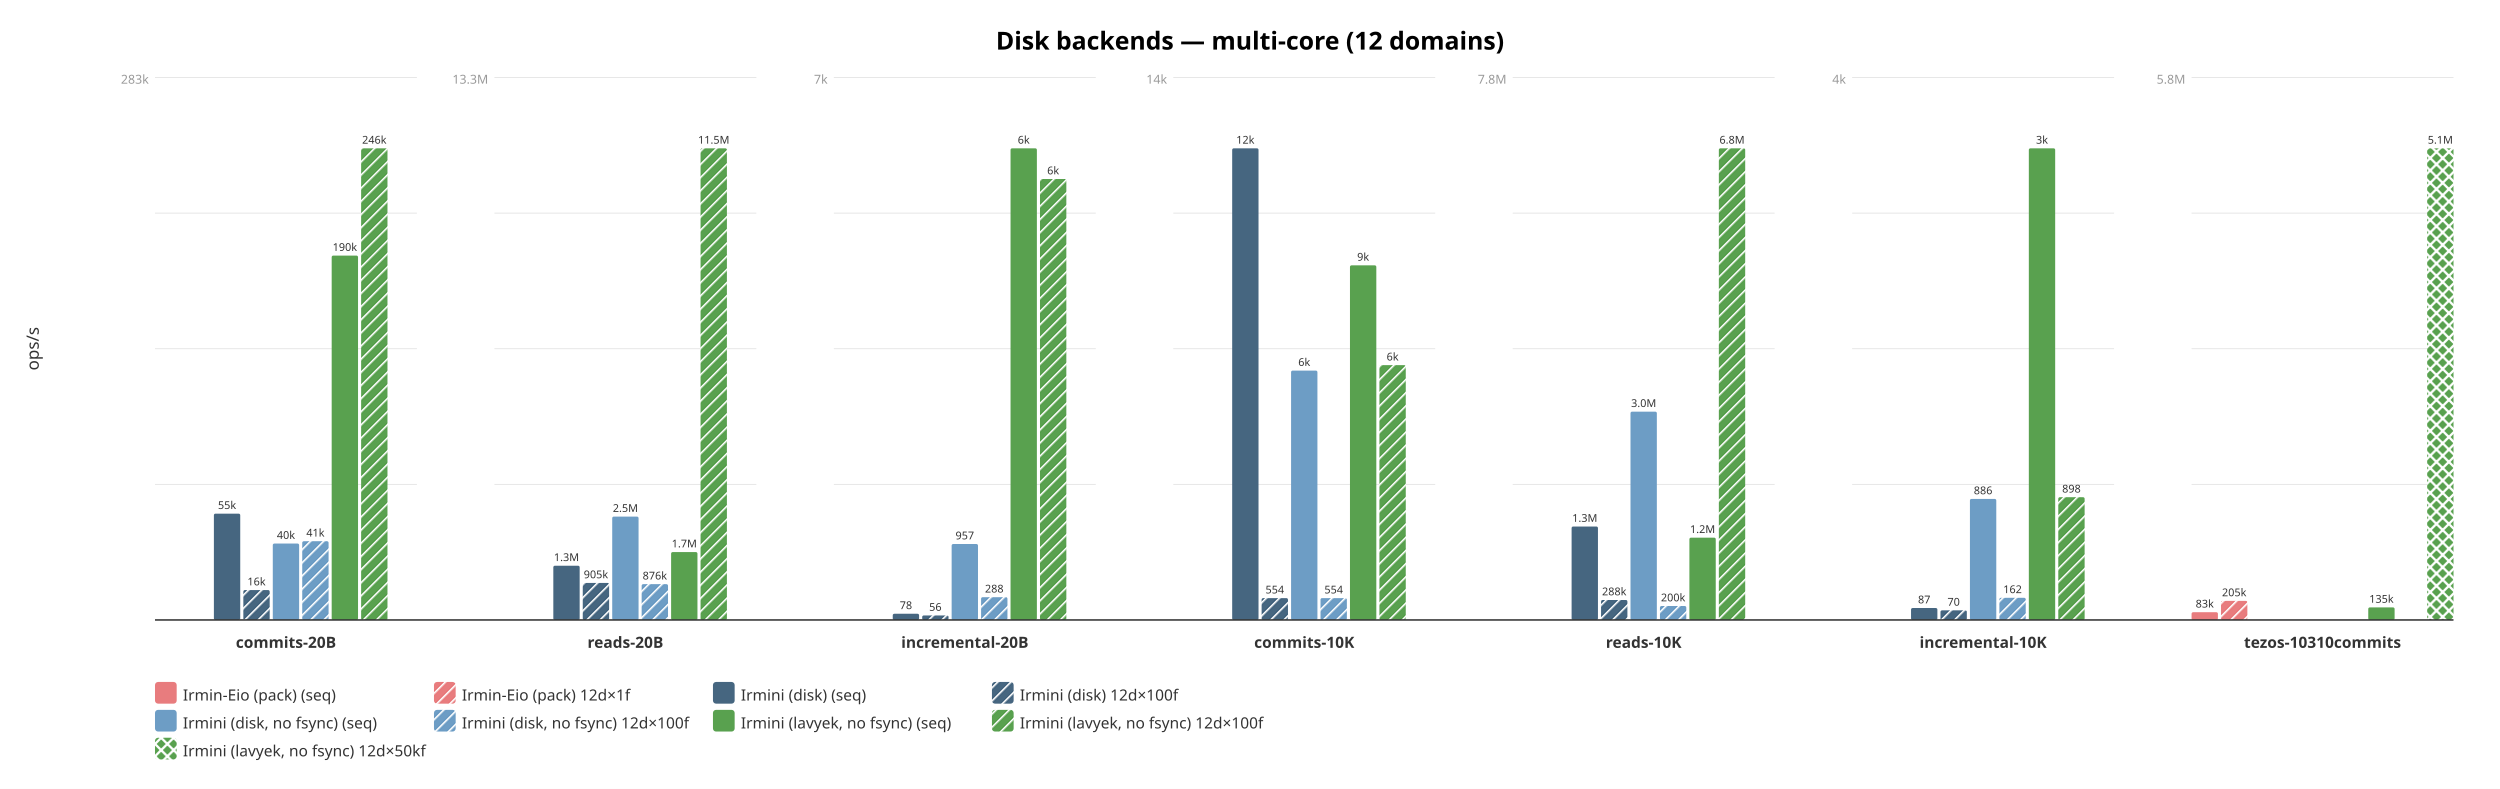
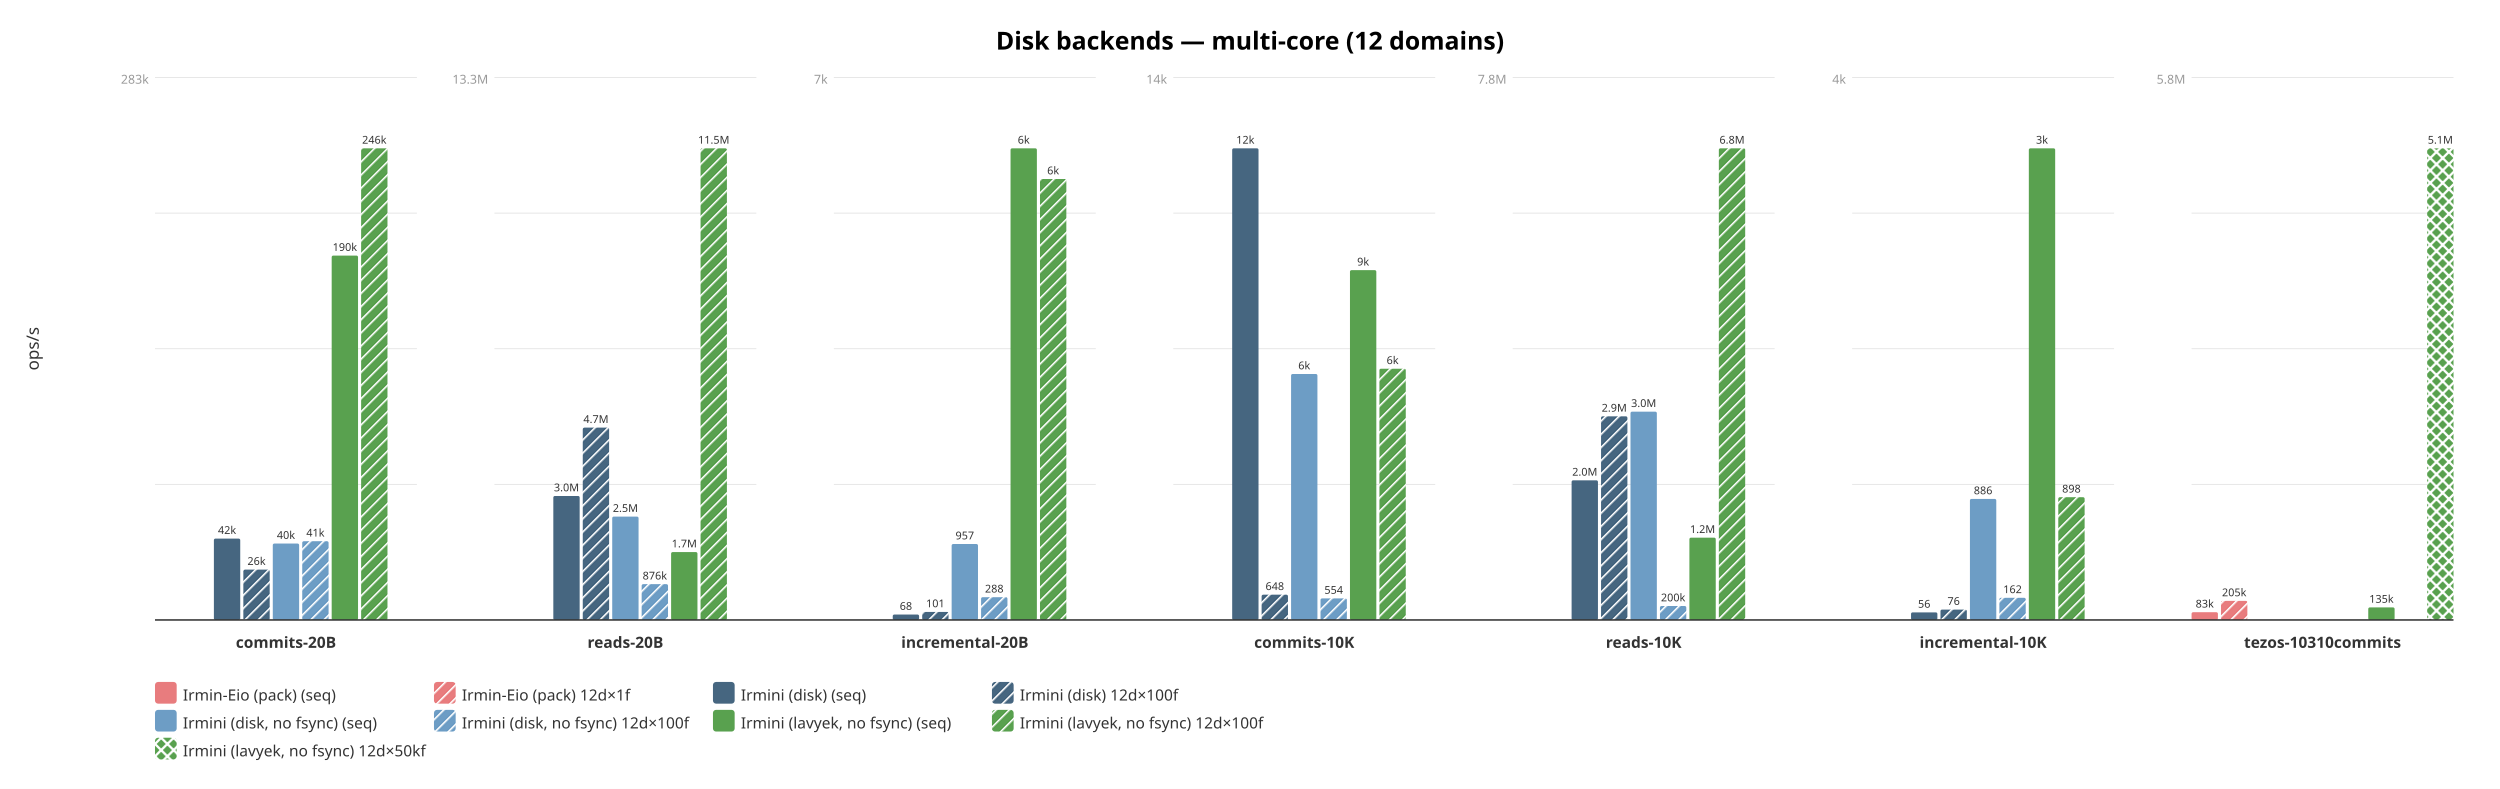
<svg xmlns="http://www.w3.org/2000/svg" width="1613" height="509" font-family="system-ui, sans-serif" font-size="11">
  <rect width="1613" height="509" fill="white" />
  <defs>
-     <pattern id="hatch-9308" width="6" height="6" patternUnits="userSpaceOnUse" patternTransform="rotate(45)">
+     <pattern id="hatch-7967" width="6" height="6" patternUnits="userSpaceOnUse" patternTransform="rotate(45)">
      <rect width="6" height="6" fill="#e87c7e" />
      <line x1="0" y1="0" x2="0" y2="6" stroke="white" stroke-width="2" />
    </pattern>
-     <pattern id="hatch-7239" width="6" height="6" patternUnits="userSpaceOnUse" patternTransform="rotate(45)">
+     <pattern id="hatch-2465" width="6" height="6" patternUnits="userSpaceOnUse" patternTransform="rotate(45)">
      <rect width="6" height="6" fill="#466680" />
      <line x1="0" y1="0" x2="0" y2="6" stroke="white" stroke-width="2" />
    </pattern>
-     <pattern id="hatch-7963" width="6" height="6" patternUnits="userSpaceOnUse" patternTransform="rotate(45)">
+     <pattern id="hatch-5664" width="6" height="6" patternUnits="userSpaceOnUse" patternTransform="rotate(45)">
      <rect width="6" height="6" fill="#6d9dc5" />
      <line x1="0" y1="0" x2="0" y2="6" stroke="white" stroke-width="2" />
    </pattern>
-     <pattern id="hatch-2221" width="6" height="6" patternUnits="userSpaceOnUse" patternTransform="rotate(45)">
+     <pattern id="hatch-374" width="6" height="6" patternUnits="userSpaceOnUse" patternTransform="rotate(45)">
      <rect width="6" height="6" fill="#59a14f" />
      <line x1="0" y1="0" x2="0" y2="6" stroke="white" stroke-width="2" />
    </pattern>
-     <pattern id="hatch-2363" width="8" height="8" patternUnits="userSpaceOnUse">
+     <pattern id="hatch-7394" width="8" height="8" patternUnits="userSpaceOnUse">
      <rect width="8" height="8" fill="#59a14f" />
      <line x1="0" y1="0" x2="8" y2="8" stroke="white" stroke-width="1.5" />
      <line x1="8" y1="0" x2="0" y2="8" stroke="white" stroke-width="1.5" />
    </pattern>
  </defs>
  <text x="806.5" y="32" text-anchor="middle" font-size="16" font-weight="bold">Disk backends — multi-core (12 domains)</text>
  <g transform="translate(100,50)">
    <text x="-75" y="175.0" text-anchor="middle" font-size="11" fill="#333" transform="rotate(-90,-75,175.0)">ops/s</text>
    <line x1="0" y1="262.5" x2="169" y2="262.5" stroke="#e0e0e0" stroke-width="0.5" />
    <line x1="0" y1="175.0" x2="169" y2="175.0" stroke="#e0e0e0" stroke-width="0.5" />
    <line x1="0" y1="87.5" x2="169" y2="87.5" stroke="#e0e0e0" stroke-width="0.5" />
    <line x1="0" y1="0.0" x2="169" y2="0.0" stroke="#e0e0e0" stroke-width="0.5" />
    <text x="-4.0" y="4.0" text-anchor="end" font-size="8" fill="#999">283k</text>
-     <rect x="38.0" y="281.4" width="17" height="68.6" fill="#466680" rx="1" />
-     <text x="46.5" y="278.4" text-anchor="middle" font-size="7" fill="#333">55k</text>
-     <rect x="57.0" y="330.7" width="17" height="19.3" fill="url(#hatch-7239)" rx="1" />
-     <text x="65.5" y="327.7" text-anchor="middle" font-size="7" fill="#333">16k</text>
+     <rect x="38.0" y="297.5" width="17" height="52.5" fill="#466680" rx="1" />
+     <text x="46.5" y="294.5" text-anchor="middle" font-size="7" fill="#333">42k</text>
+     <rect x="57.0" y="317.5" width="17" height="32.5" fill="url(#hatch-2465)" rx="1" />
+     <text x="65.5" y="314.5" text-anchor="middle" font-size="7" fill="#333">26k</text>
    <rect x="76.0" y="300.7" width="17" height="49.3" fill="#6d9dc5" rx="1" />
    <text x="84.5" y="297.7" text-anchor="middle" font-size="7" fill="#333">40k</text>
-     <rect x="95.0" y="299.2" width="17" height="50.8" fill="url(#hatch-7963)" rx="1" />
+     <rect x="95.0" y="299.2" width="17" height="50.8" fill="url(#hatch-5664)" rx="1" />
    <text x="103.5" y="296.2" text-anchor="middle" font-size="7" fill="#333">41k</text>
    <rect x="114.0" y="114.9" width="17" height="235.1" fill="#59a14f" rx="1" />
    <text x="122.5" y="111.9" text-anchor="middle" font-size="7" fill="#333">190k</text>
-     <rect x="133.0" y="45.7" width="17" height="304.3" fill="url(#hatch-2221)" rx="1" />
+     <rect x="133.0" y="45.7" width="17" height="304.3" fill="url(#hatch-374)" rx="1" />
    <text x="141.5" y="42.7" text-anchor="middle" font-size="7" fill="#333">246k</text>
    <text x="84.5" y="368" text-anchor="middle" font-size="10" font-weight="bold" fill="#333">commits-20B</text>
    <line x1="219" y1="262.5" x2="388" y2="262.5" stroke="#e0e0e0" stroke-width="0.5" />
    <line x1="219" y1="175.0" x2="388" y2="175.0" stroke="#e0e0e0" stroke-width="0.5" />
    <line x1="219" y1="87.5" x2="388" y2="87.5" stroke="#e0e0e0" stroke-width="0.5" />
    <line x1="219" y1="0.0" x2="388" y2="0.0" stroke="#e0e0e0" stroke-width="0.5" />
    <text x="215.0" y="4.0" text-anchor="end" font-size="8" fill="#999">13.3M</text>
-     <rect x="257.0" y="315.0" width="17" height="35.0" fill="#466680" rx="1" />
-     <text x="265.5" y="312.0" text-anchor="middle" font-size="7" fill="#333">1.3M</text>
-     <rect x="276.0" y="326.1" width="17" height="23.9" fill="url(#hatch-7239)" rx="1" />
-     <text x="284.5" y="323.1" text-anchor="middle" font-size="7" fill="#333">905k</text>
+     <rect x="257.0" y="270.0" width="17" height="80.0" fill="#466680" rx="1" />
+     <text x="265.5" y="267.0" text-anchor="middle" font-size="7" fill="#333">3.0M</text>
+     <rect x="276.0" y="225.9" width="17" height="124.1" fill="url(#hatch-2465)" rx="1" />
+     <text x="284.5" y="222.9" text-anchor="middle" font-size="7" fill="#333">4.7M</text>
    <rect x="295.0" y="283.3" width="17" height="66.7" fill="#6d9dc5" rx="1" />
    <text x="303.5" y="280.3" text-anchor="middle" font-size="7" fill="#333">2.5M</text>
-     <rect x="314.0" y="326.9" width="17" height="23.1" fill="url(#hatch-7963)" rx="1" />
+     <rect x="314.0" y="326.9" width="17" height="23.1" fill="url(#hatch-5664)" rx="1" />
    <text x="322.5" y="323.9" text-anchor="middle" font-size="7" fill="#333">876k</text>
    <rect x="333.0" y="306.2" width="17" height="43.8" fill="#59a14f" rx="1" />
    <text x="341.5" y="303.2" text-anchor="middle" font-size="7" fill="#333">1.7M</text>
-     <rect x="352.0" y="45.7" width="17" height="304.3" fill="url(#hatch-2221)" rx="1" />
+     <rect x="352.0" y="45.7" width="17" height="304.3" fill="url(#hatch-374)" rx="1" />
    <text x="360.5" y="42.7" text-anchor="middle" font-size="7" fill="#333">11.5M</text>
    <text x="303.5" y="368" text-anchor="middle" font-size="10" font-weight="bold" fill="#333">reads-20B</text>
    <line x1="438" y1="262.5" x2="607" y2="262.5" stroke="#e0e0e0" stroke-width="0.5" />
    <line x1="438" y1="175.0" x2="607" y2="175.0" stroke="#e0e0e0" stroke-width="0.5" />
    <line x1="438" y1="87.5" x2="607" y2="87.5" stroke="#e0e0e0" stroke-width="0.5" />
    <line x1="438" y1="0.0" x2="607" y2="0.0" stroke="#e0e0e0" stroke-width="0.5" />
    <text x="434.0" y="4.0" text-anchor="end" font-size="8" fill="#999">7k</text>
-     <rect x="476.0" y="346.0" width="17" height="4.0" fill="#466680" rx="1" />
-     <text x="484.5" y="343.0" text-anchor="middle" font-size="7" fill="#333">78</text>
-     <rect x="495.0" y="347.1" width="17" height="2.9" fill="url(#hatch-7239)" rx="1" />
-     <text x="503.5" y="344.1" text-anchor="middle" font-size="7" fill="#333">56</text>
+     <rect x="476.0" y="346.5" width="17" height="3.5" fill="#466680" rx="1" />
+     <text x="484.5" y="343.5" text-anchor="middle" font-size="7" fill="#333">68</text>
+     <rect x="495.0" y="344.8" width="17" height="5.2" fill="url(#hatch-2465)" rx="1" />
+     <text x="503.5" y="341.8" text-anchor="middle" font-size="7" fill="#333">101</text>
    <rect x="514.0" y="301.0" width="17" height="49.0" fill="#6d9dc5" rx="1" />
    <text x="522.5" y="298.0" text-anchor="middle" font-size="7" fill="#333">957</text>
-     <rect x="533.0" y="335.3" width="17" height="14.7" fill="url(#hatch-7963)" rx="1" />
+     <rect x="533.0" y="335.3" width="17" height="14.7" fill="url(#hatch-5664)" rx="1" />
    <text x="541.5" y="332.3" text-anchor="middle" font-size="7" fill="#333">288</text>
    <rect x="552.0" y="45.7" width="17" height="304.3" fill="#59a14f" rx="1" />
    <text x="560.5" y="42.7" text-anchor="middle" font-size="7" fill="#333">6k</text>
-     <rect x="571.0" y="65.5" width="17" height="284.5" fill="url(#hatch-2221)" rx="1" />
+     <rect x="571.0" y="65.5" width="17" height="284.5" fill="url(#hatch-374)" rx="1" />
    <text x="579.5" y="62.5" text-anchor="middle" font-size="7" fill="#333">6k</text>
    <text x="522.5" y="368" text-anchor="middle" font-size="10" font-weight="bold" fill="#333">incremental-20B</text>
    <line x1="657" y1="262.5" x2="826" y2="262.5" stroke="#e0e0e0" stroke-width="0.5" />
    <line x1="657" y1="175.0" x2="826" y2="175.0" stroke="#e0e0e0" stroke-width="0.5" />
    <line x1="657" y1="87.5" x2="826" y2="87.5" stroke="#e0e0e0" stroke-width="0.5" />
    <line x1="657" y1="0.0" x2="826" y2="0.0" stroke="#e0e0e0" stroke-width="0.5" />
    <text x="653.0" y="4.0" text-anchor="end" font-size="8" fill="#999">14k</text>
    <rect x="695.0" y="45.7" width="17" height="304.3" fill="#466680" rx="1" />
    <text x="703.5" y="42.7" text-anchor="middle" font-size="7" fill="#333">12k</text>
-     <rect x="714.0" y="335.9" width="17" height="14.1" fill="url(#hatch-7239)" rx="1" />
-     <text x="722.5" y="332.9" text-anchor="middle" font-size="7" fill="#333">554</text>
-     <rect x="733.0" y="189.1" width="17" height="160.9" fill="#6d9dc5" rx="1" />
-     <text x="741.5" y="186.1" text-anchor="middle" font-size="7" fill="#333">6k</text>
-     <rect x="752.0" y="335.9" width="17" height="14.1" fill="url(#hatch-7963)" rx="1" />
-     <text x="760.5" y="332.9" text-anchor="middle" font-size="7" fill="#333">554</text>
-     <rect x="771.0" y="121.2" width="17" height="228.8" fill="#59a14f" rx="1" />
-     <text x="779.5" y="118.2" text-anchor="middle" font-size="7" fill="#333">9k</text>
-     <rect x="790.0" y="185.6" width="17" height="164.4" fill="url(#hatch-2221)" rx="1" />
-     <text x="798.5" y="182.6" text-anchor="middle" font-size="7" fill="#333">6k</text>
+     <rect x="714.0" y="333.7" width="17" height="16.3" fill="url(#hatch-2465)" rx="1" />
+     <text x="722.5" y="330.7" text-anchor="middle" font-size="7" fill="#333">648</text>
+     <rect x="733.0" y="191.3" width="17" height="158.7" fill="#6d9dc5" rx="1" />
+     <text x="741.5" y="188.3" text-anchor="middle" font-size="7" fill="#333">6k</text>
+     <rect x="752.0" y="336.1" width="17" height="13.9" fill="url(#hatch-5664)" rx="1" />
+     <text x="760.5" y="333.1" text-anchor="middle" font-size="7" fill="#333">554</text>
+     <rect x="771.0" y="124.3" width="17" height="225.7" fill="#59a14f" rx="1" />
+     <text x="779.5" y="121.3" text-anchor="middle" font-size="7" fill="#333">9k</text>
+     <rect x="790.0" y="187.9" width="17" height="162.1" fill="url(#hatch-374)" rx="1" />
+     <text x="798.5" y="184.9" text-anchor="middle" font-size="7" fill="#333">6k</text>
    <text x="741.5" y="368" text-anchor="middle" font-size="10" font-weight="bold" fill="#333">commits-10K</text>
    <line x1="876" y1="262.5" x2="1045" y2="262.5" stroke="#e0e0e0" stroke-width="0.5" />
    <line x1="876" y1="175.0" x2="1045" y2="175.0" stroke="#e0e0e0" stroke-width="0.5" />
    <line x1="876" y1="87.5" x2="1045" y2="87.5" stroke="#e0e0e0" stroke-width="0.5" />
    <line x1="876" y1="0.0" x2="1045" y2="0.0" stroke="#e0e0e0" stroke-width="0.5" />
    <text x="872.0" y="4.0" text-anchor="end" font-size="8" fill="#999">7.8M</text>
-     <rect x="914.0" y="289.7" width="17" height="60.3" fill="#466680" rx="1" />
-     <text x="922.5" y="286.7" text-anchor="middle" font-size="7" fill="#333">1.3M</text>
-     <rect x="933.0" y="337.1" width="17" height="12.9" fill="url(#hatch-7239)" rx="1" />
-     <text x="941.5" y="334.1" text-anchor="middle" font-size="7" fill="#333">288k</text>
+     <rect x="914.0" y="259.9" width="17" height="90.1" fill="#466680" rx="1" />
+     <text x="922.5" y="256.9" text-anchor="middle" font-size="7" fill="#333">2.0M</text>
+     <rect x="933.0" y="218.6" width="17" height="131.4" fill="url(#hatch-2465)" rx="1" />
+     <text x="941.5" y="215.6" text-anchor="middle" font-size="7" fill="#333">2.9M</text>
    <rect x="952.0" y="215.6" width="17" height="134.4" fill="#6d9dc5" rx="1" />
    <text x="960.5" y="212.6" text-anchor="middle" font-size="7" fill="#333">3.0M</text>
-     <rect x="971.0" y="341.0" width="17" height="9.0" fill="url(#hatch-7963)" rx="1" />
+     <rect x="971.0" y="341.0" width="17" height="9.0" fill="url(#hatch-5664)" rx="1" />
    <text x="979.5" y="338.0" text-anchor="middle" font-size="7" fill="#333">200k</text>
    <rect x="990.0" y="296.9" width="17" height="53.1" fill="#59a14f" rx="1" />
    <text x="998.5" y="293.9" text-anchor="middle" font-size="7" fill="#333">1.2M</text>
-     <rect x="1009.0" y="45.7" width="17" height="304.3" fill="url(#hatch-2221)" rx="1" />
+     <rect x="1009.0" y="45.7" width="17" height="304.3" fill="url(#hatch-374)" rx="1" />
    <text x="1017.5" y="42.7" text-anchor="middle" font-size="7" fill="#333">6.8M</text>
    <text x="960.5" y="368" text-anchor="middle" font-size="10" font-weight="bold" fill="#333">reads-10K</text>
    <line x1="1095" y1="262.5" x2="1264" y2="262.5" stroke="#e0e0e0" stroke-width="0.5" />
    <line x1="1095" y1="175.0" x2="1264" y2="175.0" stroke="#e0e0e0" stroke-width="0.5" />
    <line x1="1095" y1="87.5" x2="1264" y2="87.5" stroke="#e0e0e0" stroke-width="0.5" />
    <line x1="1095" y1="0.0" x2="1264" y2="0.0" stroke="#e0e0e0" stroke-width="0.5" />
    <text x="1091.0" y="4.0" text-anchor="end" font-size="8" fill="#999">4k</text>
-     <rect x="1133.0" y="342.3" width="17" height="7.7" fill="#466680" rx="1" />
-     <text x="1141.5" y="339.3" text-anchor="middle" font-size="7" fill="#333">87</text>
-     <rect x="1152.0" y="343.8" width="17" height="6.2" fill="url(#hatch-7239)" rx="1" />
-     <text x="1160.5" y="340.8" text-anchor="middle" font-size="7" fill="#333">70</text>
+     <rect x="1133.0" y="345.1" width="17" height="4.9" fill="#466680" rx="1" />
+     <text x="1141.5" y="342.1" text-anchor="middle" font-size="7" fill="#333">56</text>
+     <rect x="1152.0" y="343.3" width="17" height="6.7" fill="url(#hatch-2465)" rx="1" />
+     <text x="1160.5" y="340.3" text-anchor="middle" font-size="7" fill="#333">76</text>
    <rect x="1171.0" y="271.9" width="17" height="78.1" fill="#6d9dc5" rx="1" />
    <text x="1179.5" y="268.9" text-anchor="middle" font-size="7" fill="#333">886</text>
-     <rect x="1190.0" y="335.7" width="17" height="14.3" fill="url(#hatch-7963)" rx="1" />
+     <rect x="1190.0" y="335.7" width="17" height="14.3" fill="url(#hatch-5664)" rx="1" />
    <text x="1198.5" y="332.7" text-anchor="middle" font-size="7" fill="#333">162</text>
    <rect x="1209.0" y="45.7" width="17" height="304.3" fill="#59a14f" rx="1" />
    <text x="1217.5" y="42.7" text-anchor="middle" font-size="7" fill="#333">3k</text>
-     <rect x="1228.0" y="270.8" width="17" height="79.2" fill="url(#hatch-2221)" rx="1" />
+     <rect x="1228.0" y="270.8" width="17" height="79.2" fill="url(#hatch-374)" rx="1" />
    <text x="1236.5" y="267.8" text-anchor="middle" font-size="7" fill="#333">898</text>
    <text x="1179.5" y="368" text-anchor="middle" font-size="10" font-weight="bold" fill="#333">incremental-10K</text>
    <line x1="1314" y1="262.5" x2="1483" y2="262.5" stroke="#e0e0e0" stroke-width="0.5" />
    <line x1="1314" y1="175.0" x2="1483" y2="175.0" stroke="#e0e0e0" stroke-width="0.5" />
    <line x1="1314" y1="87.5" x2="1483" y2="87.5" stroke="#e0e0e0" stroke-width="0.5" />
    <line x1="1314" y1="0.0" x2="1483" y2="0.0" stroke="#e0e0e0" stroke-width="0.5" />
    <text x="1310.0" y="4.0" text-anchor="end" font-size="8" fill="#999">5.8M</text>
    <rect x="1314.0" y="345.0" width="17" height="5.0" fill="#e87c7e" rx="1" />
    <text x="1322.5" y="342.0" text-anchor="middle" font-size="7" fill="#333">83k</text>
-     <rect x="1333.0" y="337.7" width="17" height="12.3" fill="url(#hatch-9308)" rx="1" />
+     <rect x="1333.0" y="337.7" width="17" height="12.3" fill="url(#hatch-7967)" rx="1" />
    <text x="1341.5" y="334.7" text-anchor="middle" font-size="7" fill="#333">205k</text>
    <rect x="1428.0" y="341.9" width="17" height="8.1" fill="#59a14f" rx="1" />
    <text x="1436.5" y="338.9" text-anchor="middle" font-size="7" fill="#333">135k</text>
-     <rect x="1466.0" y="45.7" width="17" height="304.3" fill="url(#hatch-2363)" rx="1" />
+     <rect x="1466.0" y="45.7" width="17" height="304.3" fill="url(#hatch-7394)" rx="1" />
    <text x="1474.5" y="42.7" text-anchor="middle" font-size="7" fill="#333">5.1M</text>
    <text x="1398.5" y="368" text-anchor="middle" font-size="10" font-weight="bold" fill="#333">tezos-10310commits</text>
    <line x1="0" y1="350" x2="1483" y2="350" stroke="#333" stroke-width="1" />
  </g>
  <g transform="translate(100,440)">
    <rect x="0" y="0" width="14" height="14" fill="#e87c7e" rx="2" />
    <text x="18" y="12" font-size="10" fill="#333">Irmin-Eio (pack) (seq)</text>
-     <rect x="180" y="0" width="14" height="14" fill="url(#hatch-9308)" rx="2" />
+     <rect x="180" y="0" width="14" height="14" fill="url(#hatch-7967)" rx="2" />
    <text x="198" y="12" font-size="10" fill="#333">Irmin-Eio (pack) 12d×1f</text>
    <rect x="360" y="0" width="14" height="14" fill="#466680" rx="2" />
    <text x="378" y="12" font-size="10" fill="#333">Irmini (disk) (seq)</text>
-     <rect x="540" y="0" width="14" height="14" fill="url(#hatch-7239)" rx="2" />
+     <rect x="540" y="0" width="14" height="14" fill="url(#hatch-2465)" rx="2" />
    <text x="558" y="12" font-size="10" fill="#333">Irmini (disk) 12d×100f</text>
    <rect x="0" y="18" width="14" height="14" fill="#6d9dc5" rx="2" />
    <text x="18" y="30" font-size="10" fill="#333">Irmini (disk, no fsync) (seq)</text>
-     <rect x="180" y="18" width="14" height="14" fill="url(#hatch-7963)" rx="2" />
+     <rect x="180" y="18" width="14" height="14" fill="url(#hatch-5664)" rx="2" />
    <text x="198" y="30" font-size="10" fill="#333">Irmini (disk, no fsync) 12d×100f</text>
    <rect x="360" y="18" width="14" height="14" fill="#59a14f" rx="2" />
    <text x="378" y="30" font-size="10" fill="#333">Irmini (lavyek, no fsync) (seq)</text>
-     <rect x="540" y="18" width="14" height="14" fill="url(#hatch-2221)" rx="2" />
+     <rect x="540" y="18" width="14" height="14" fill="url(#hatch-374)" rx="2" />
    <text x="558" y="30" font-size="10" fill="#333">Irmini (lavyek, no fsync) 12d×100f</text>
-     <rect x="0" y="36" width="14" height="14" fill="url(#hatch-2363)" rx="2" />
+     <rect x="0" y="36" width="14" height="14" fill="url(#hatch-7394)" rx="2" />
    <text x="18" y="48" font-size="10" fill="#333">Irmini (lavyek, no fsync) 12d×50kf</text>
  </g>
</svg>
